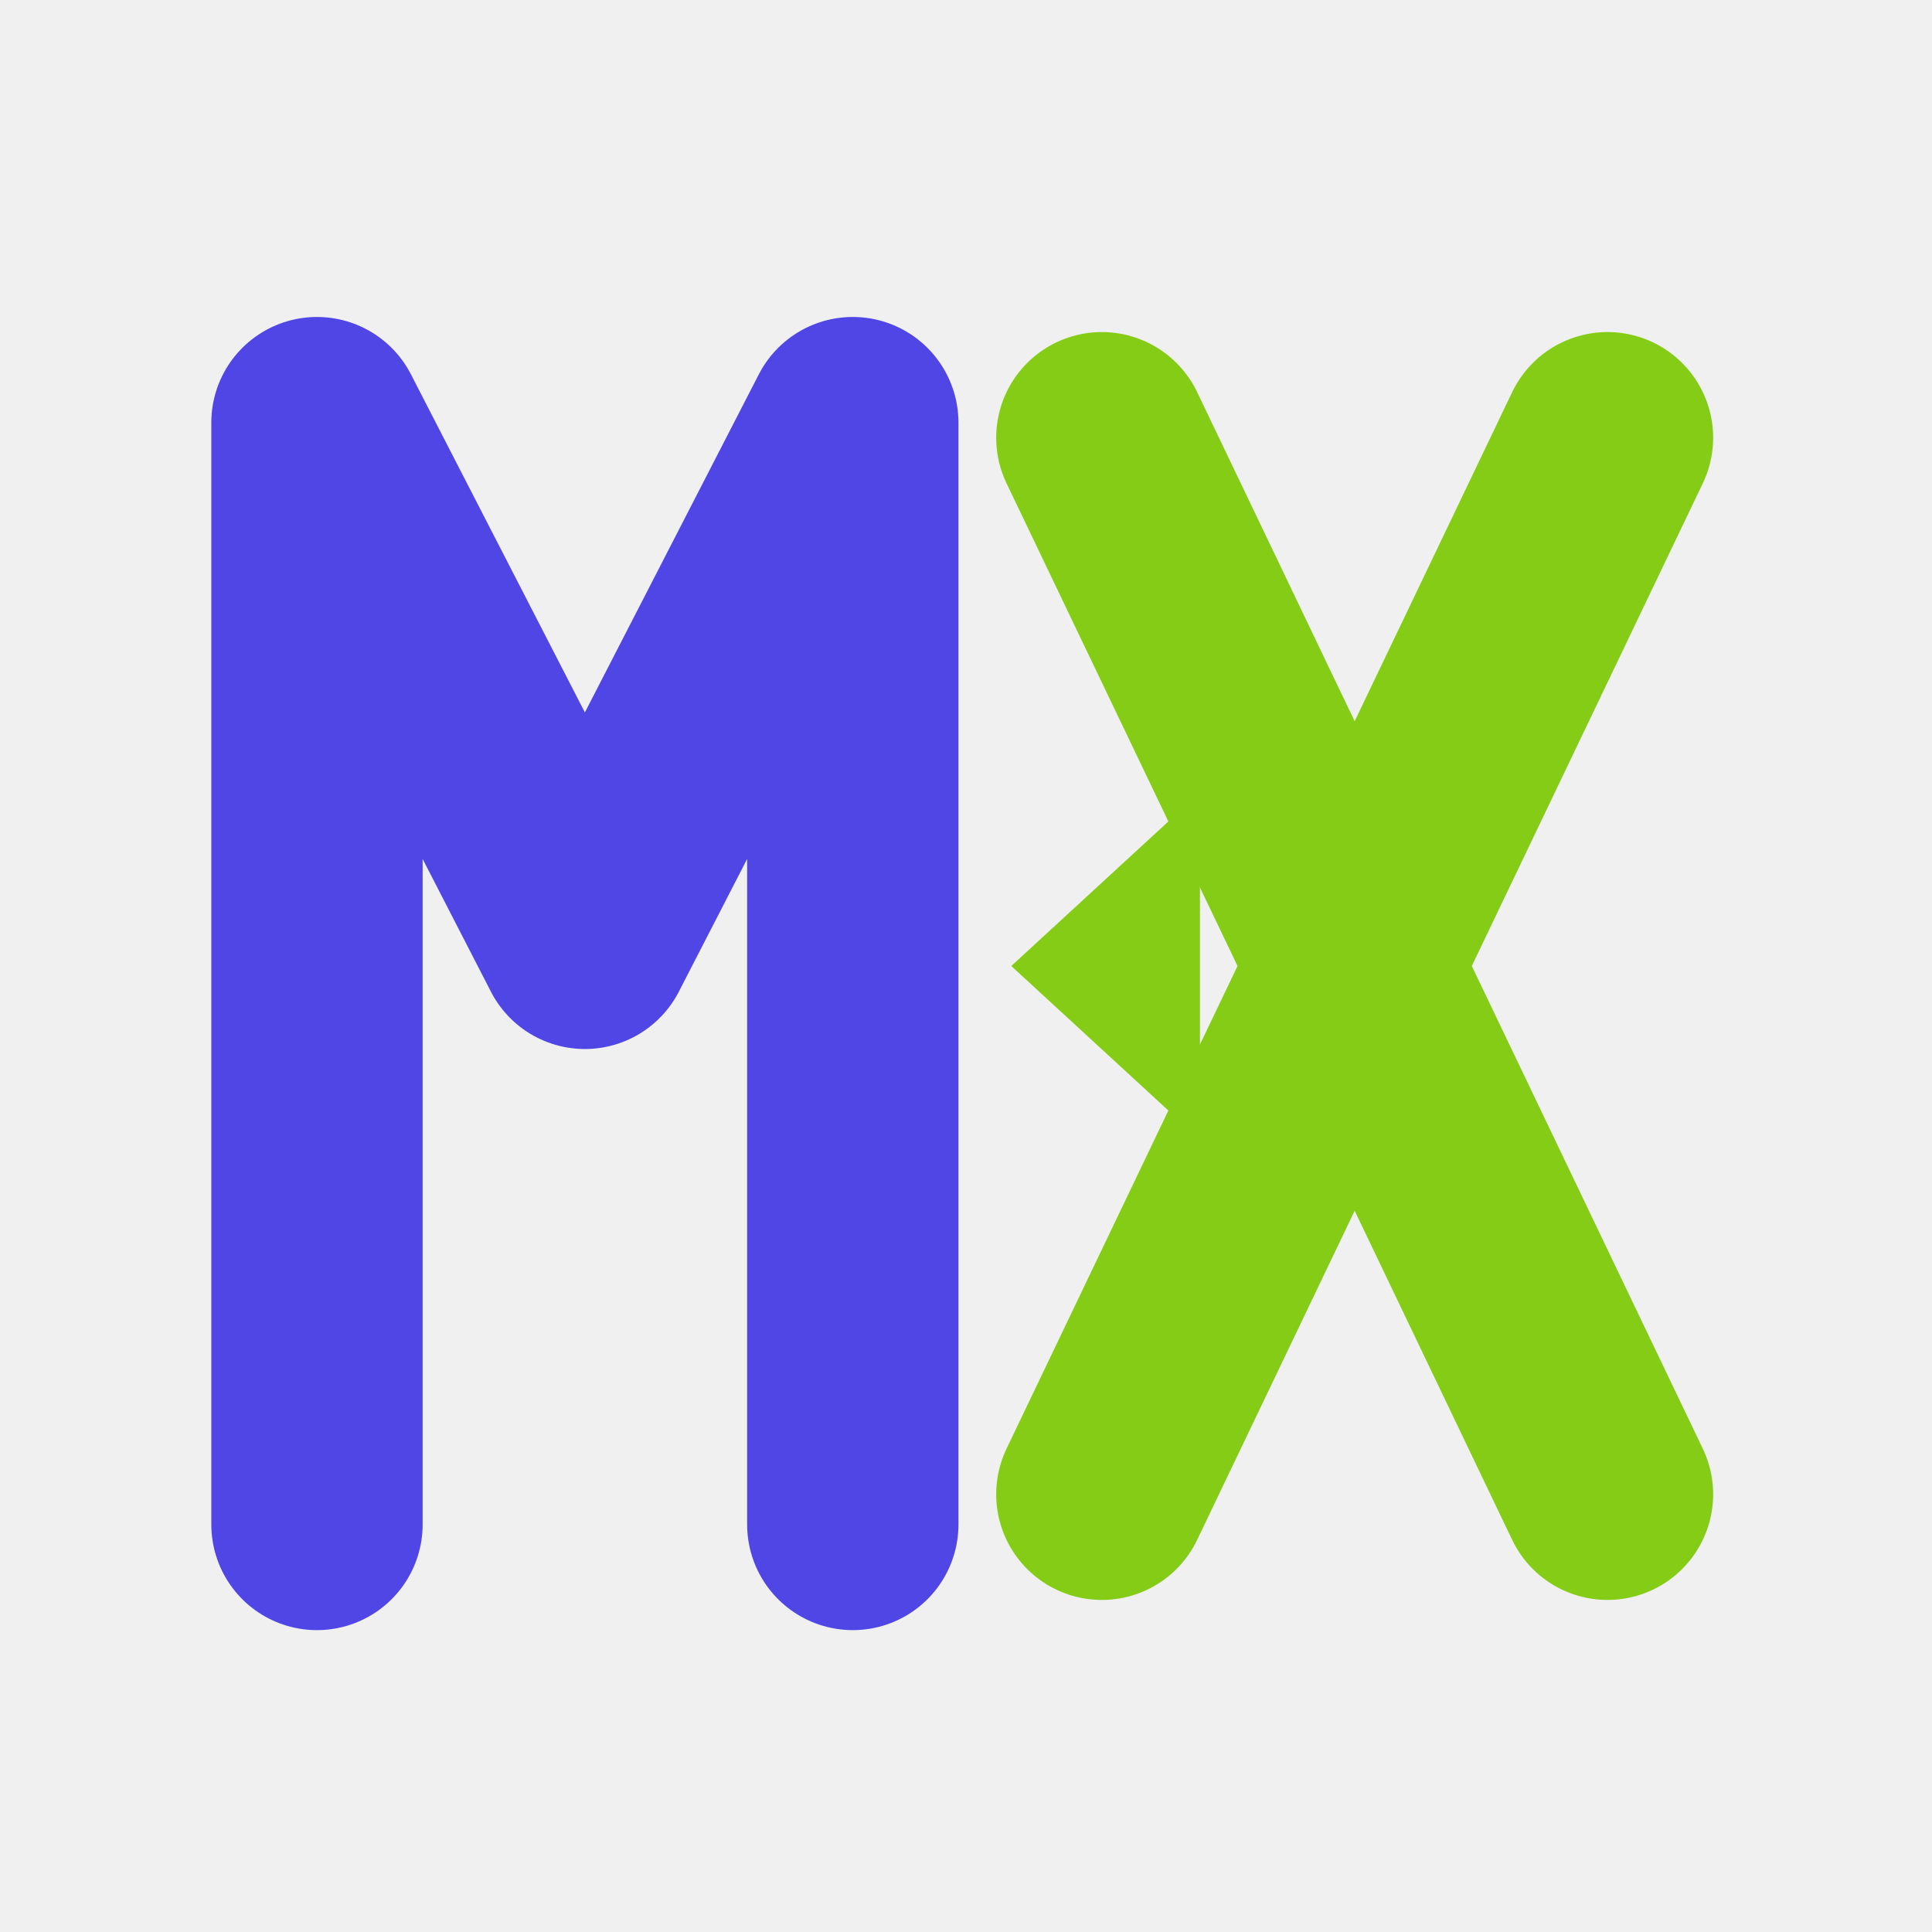
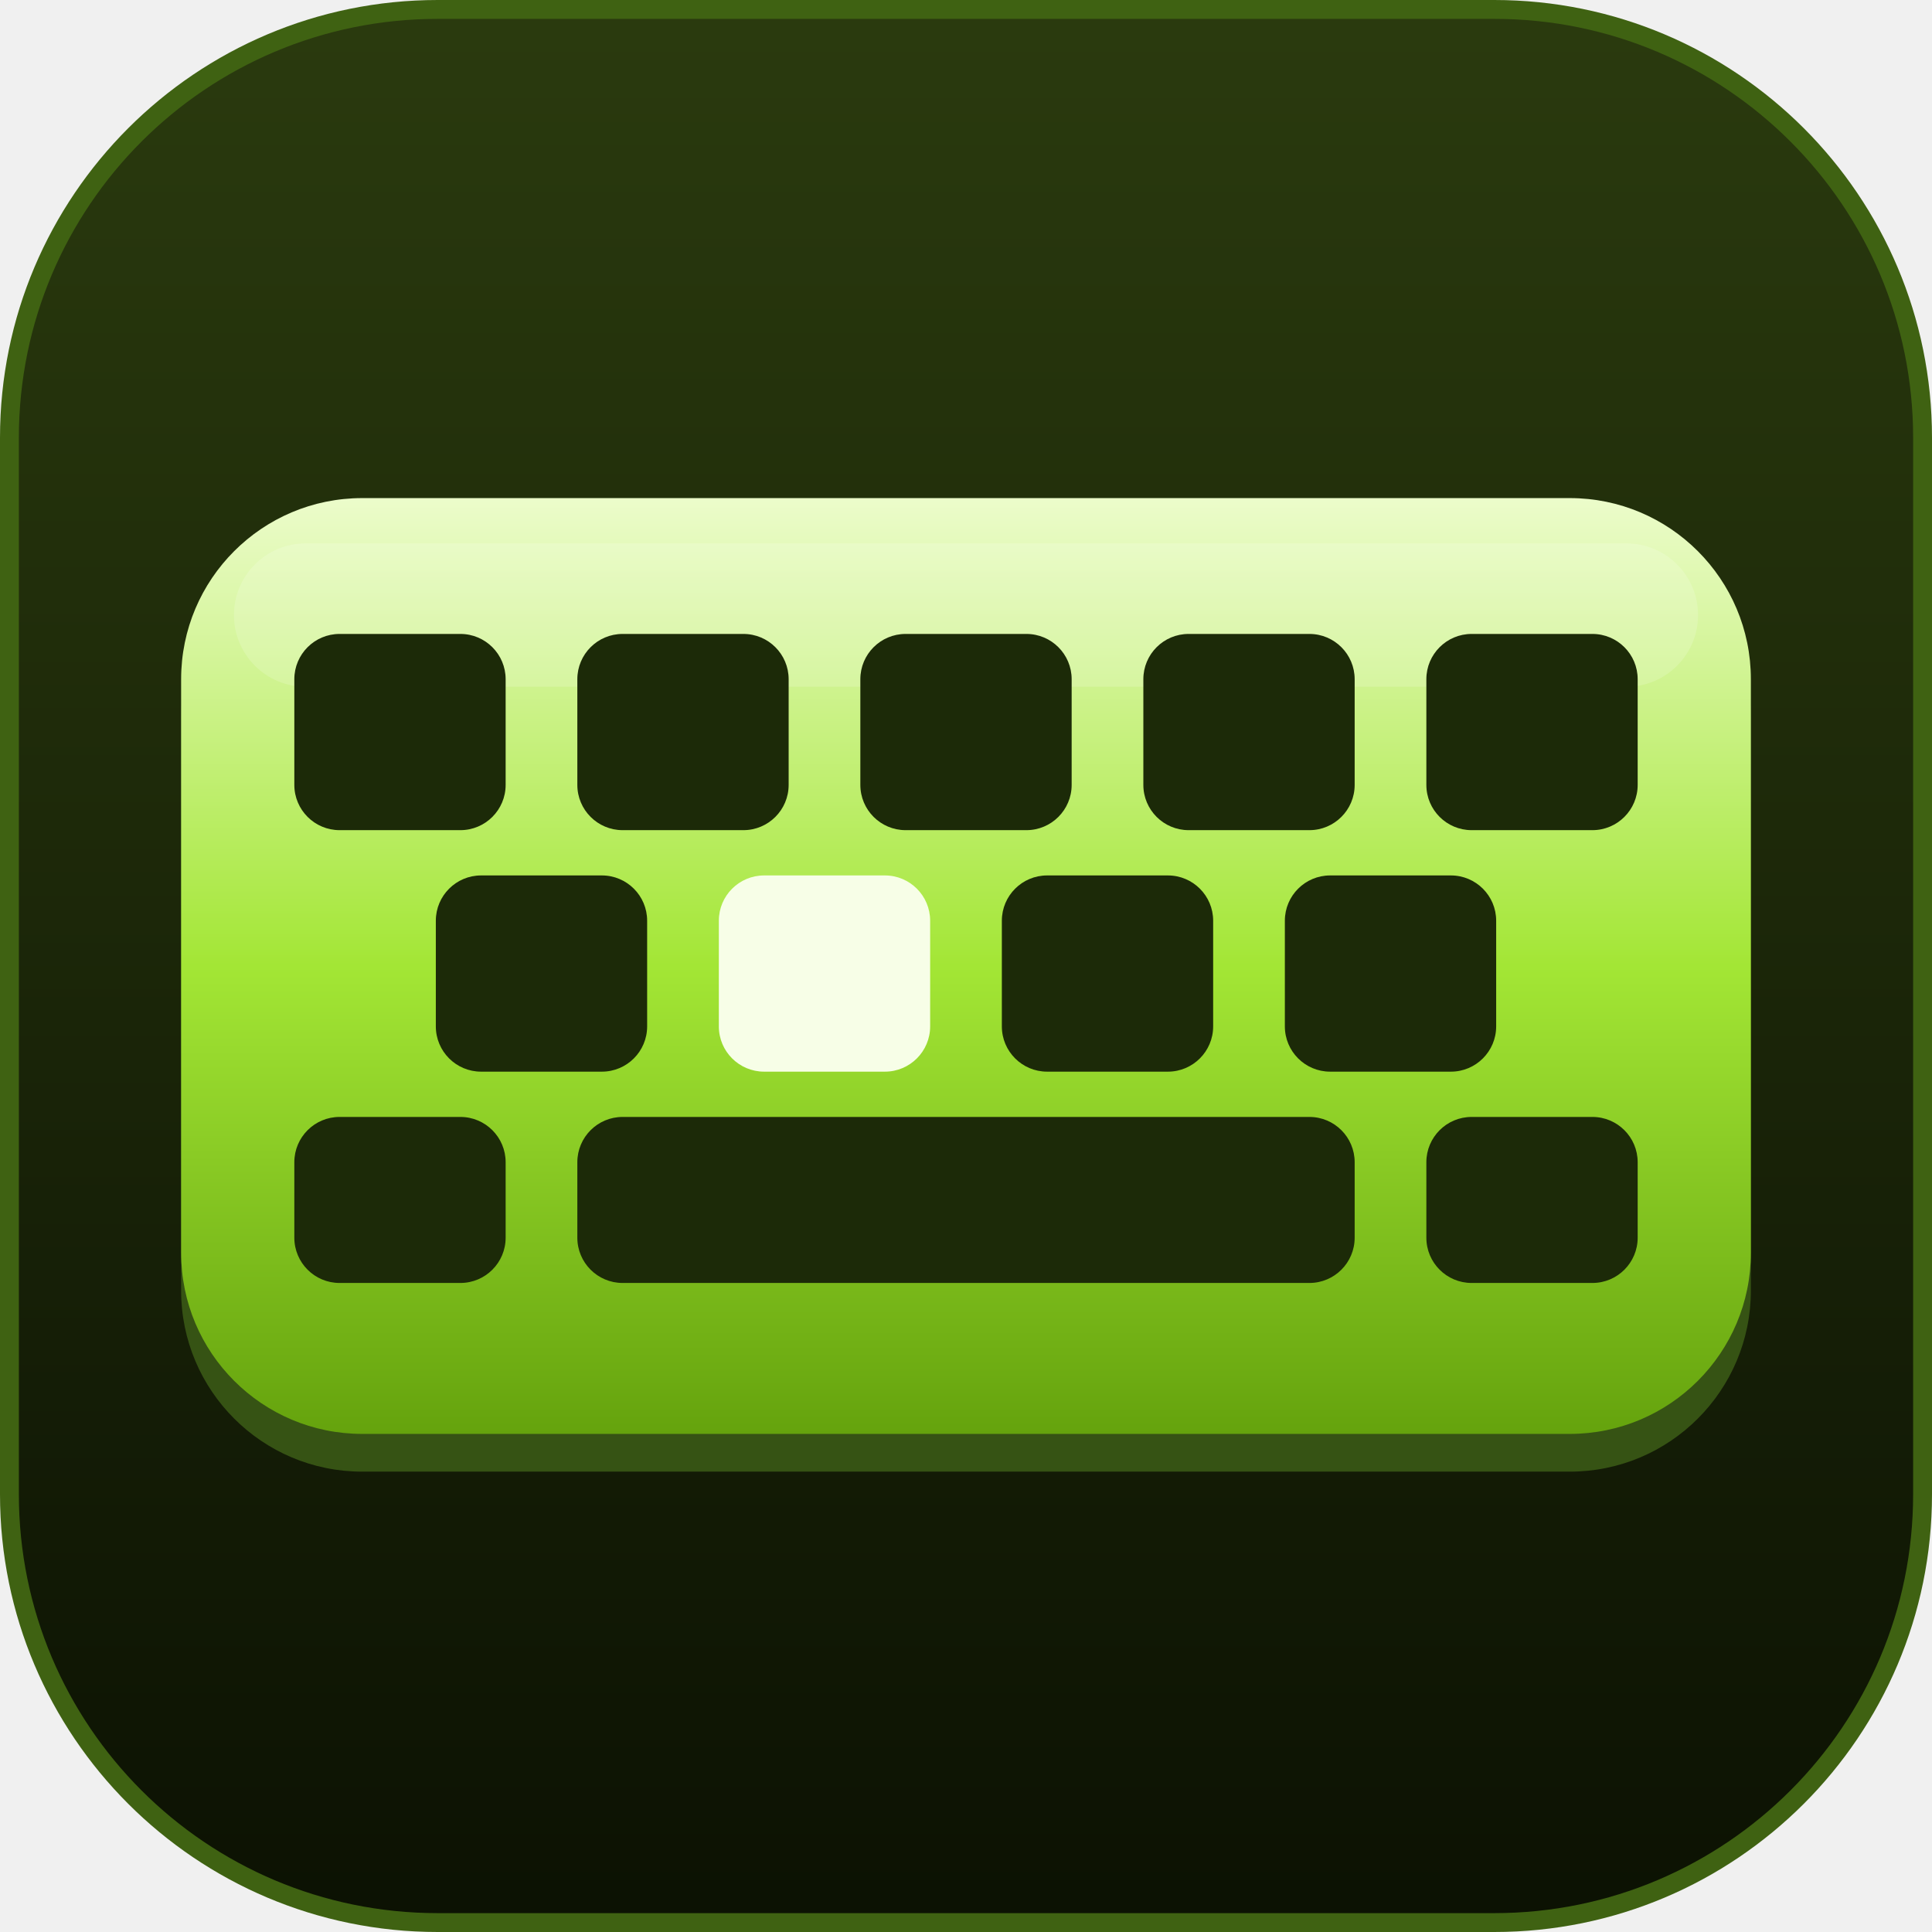
<svg xmlns="http://www.w3.org/2000/svg" width="512" height="512" viewBox="0 0 512 512">
-   <path d="M84 404V112L155 250L226 112V404" fill="none" stroke="#4F46E5" stroke-width="56" stroke-linecap="round" stroke-linejoin="round" />
-   <path d="M292 116L426 396" fill="none" stroke="#84CC16" stroke-width="56" stroke-linecap="round" />
-   <path d="M426 116L292 396" fill="none" stroke="#84CC16" stroke-width="56" stroke-linecap="round" />
-   <path d="M200 210L250 256L200 302Z" fill="#4F46E5" />
-   <path d="M318 210L268 256L318 302Z" fill="#84CC16" />
+   <defs>
+     <linearGradient id="bg" x1="0" y1="0" x2="0" y2="1">
+       <stop offset="0" stop-color="#2A3A0E" />
+       <stop offset="1" stop-color="#0C1203" />
+     </linearGradient>
+     <linearGradient id="deck" x1="0" y1="0" x2="0" y2="1">
+       <stop offset="0" stop-color="#ECFCCB" />
+       <stop offset="0.5" stop-color="#A3E635" />
+       <stop offset="1" stop-color="#65A30D" />
+     </linearGradient>
+   </defs>
+   <rect x="0" y="0" width="512" height="512" rx="116" fill="#3F6212" />
+   <rect x="5" y="5" width="502" height="502" rx="111" fill="url(#bg)" />
+   <rect x="48" y="142" width="416" height="248" rx="48" fill="#365314" />
+   <rect x="48" y="132" width="416" height="248" rx="48" fill="url(#deck)" />
+   <rect x="62" y="144" width="388" height="38" rx="19" fill="#FFFFFF" opacity="0.16" />
+   <g fill="#1C2A08">
+     <rect x="78" y="168" width="56" height="52" rx="12" />
+     <rect x="153" y="168" width="56" height="52" rx="12" />
+     <rect x="228" y="168" width="56" height="52" rx="12" />
+     <rect x="303" y="168" width="56" height="52" rx="12" />
+     <rect x="378" y="168" width="56" height="52" rx="12" />
+     <rect x="115.5" y="232" width="56" height="52" rx="12" />
+     <rect x="265.5" y="232" width="56" height="52" rx="12" />
+     <rect x="340.5" y="232" width="56" height="52" rx="12" />
+     <rect x="78" y="296" width="56" height="44" rx="12" />
+     <rect x="153" y="296" width="206" height="44" rx="12" />
+     <rect x="378" y="296" width="56" height="44" rx="12" />
+   </g>
+   <rect x="190.5" y="232" width="56" height="52" rx="12" fill="#F7FEE7" />
</svg>
